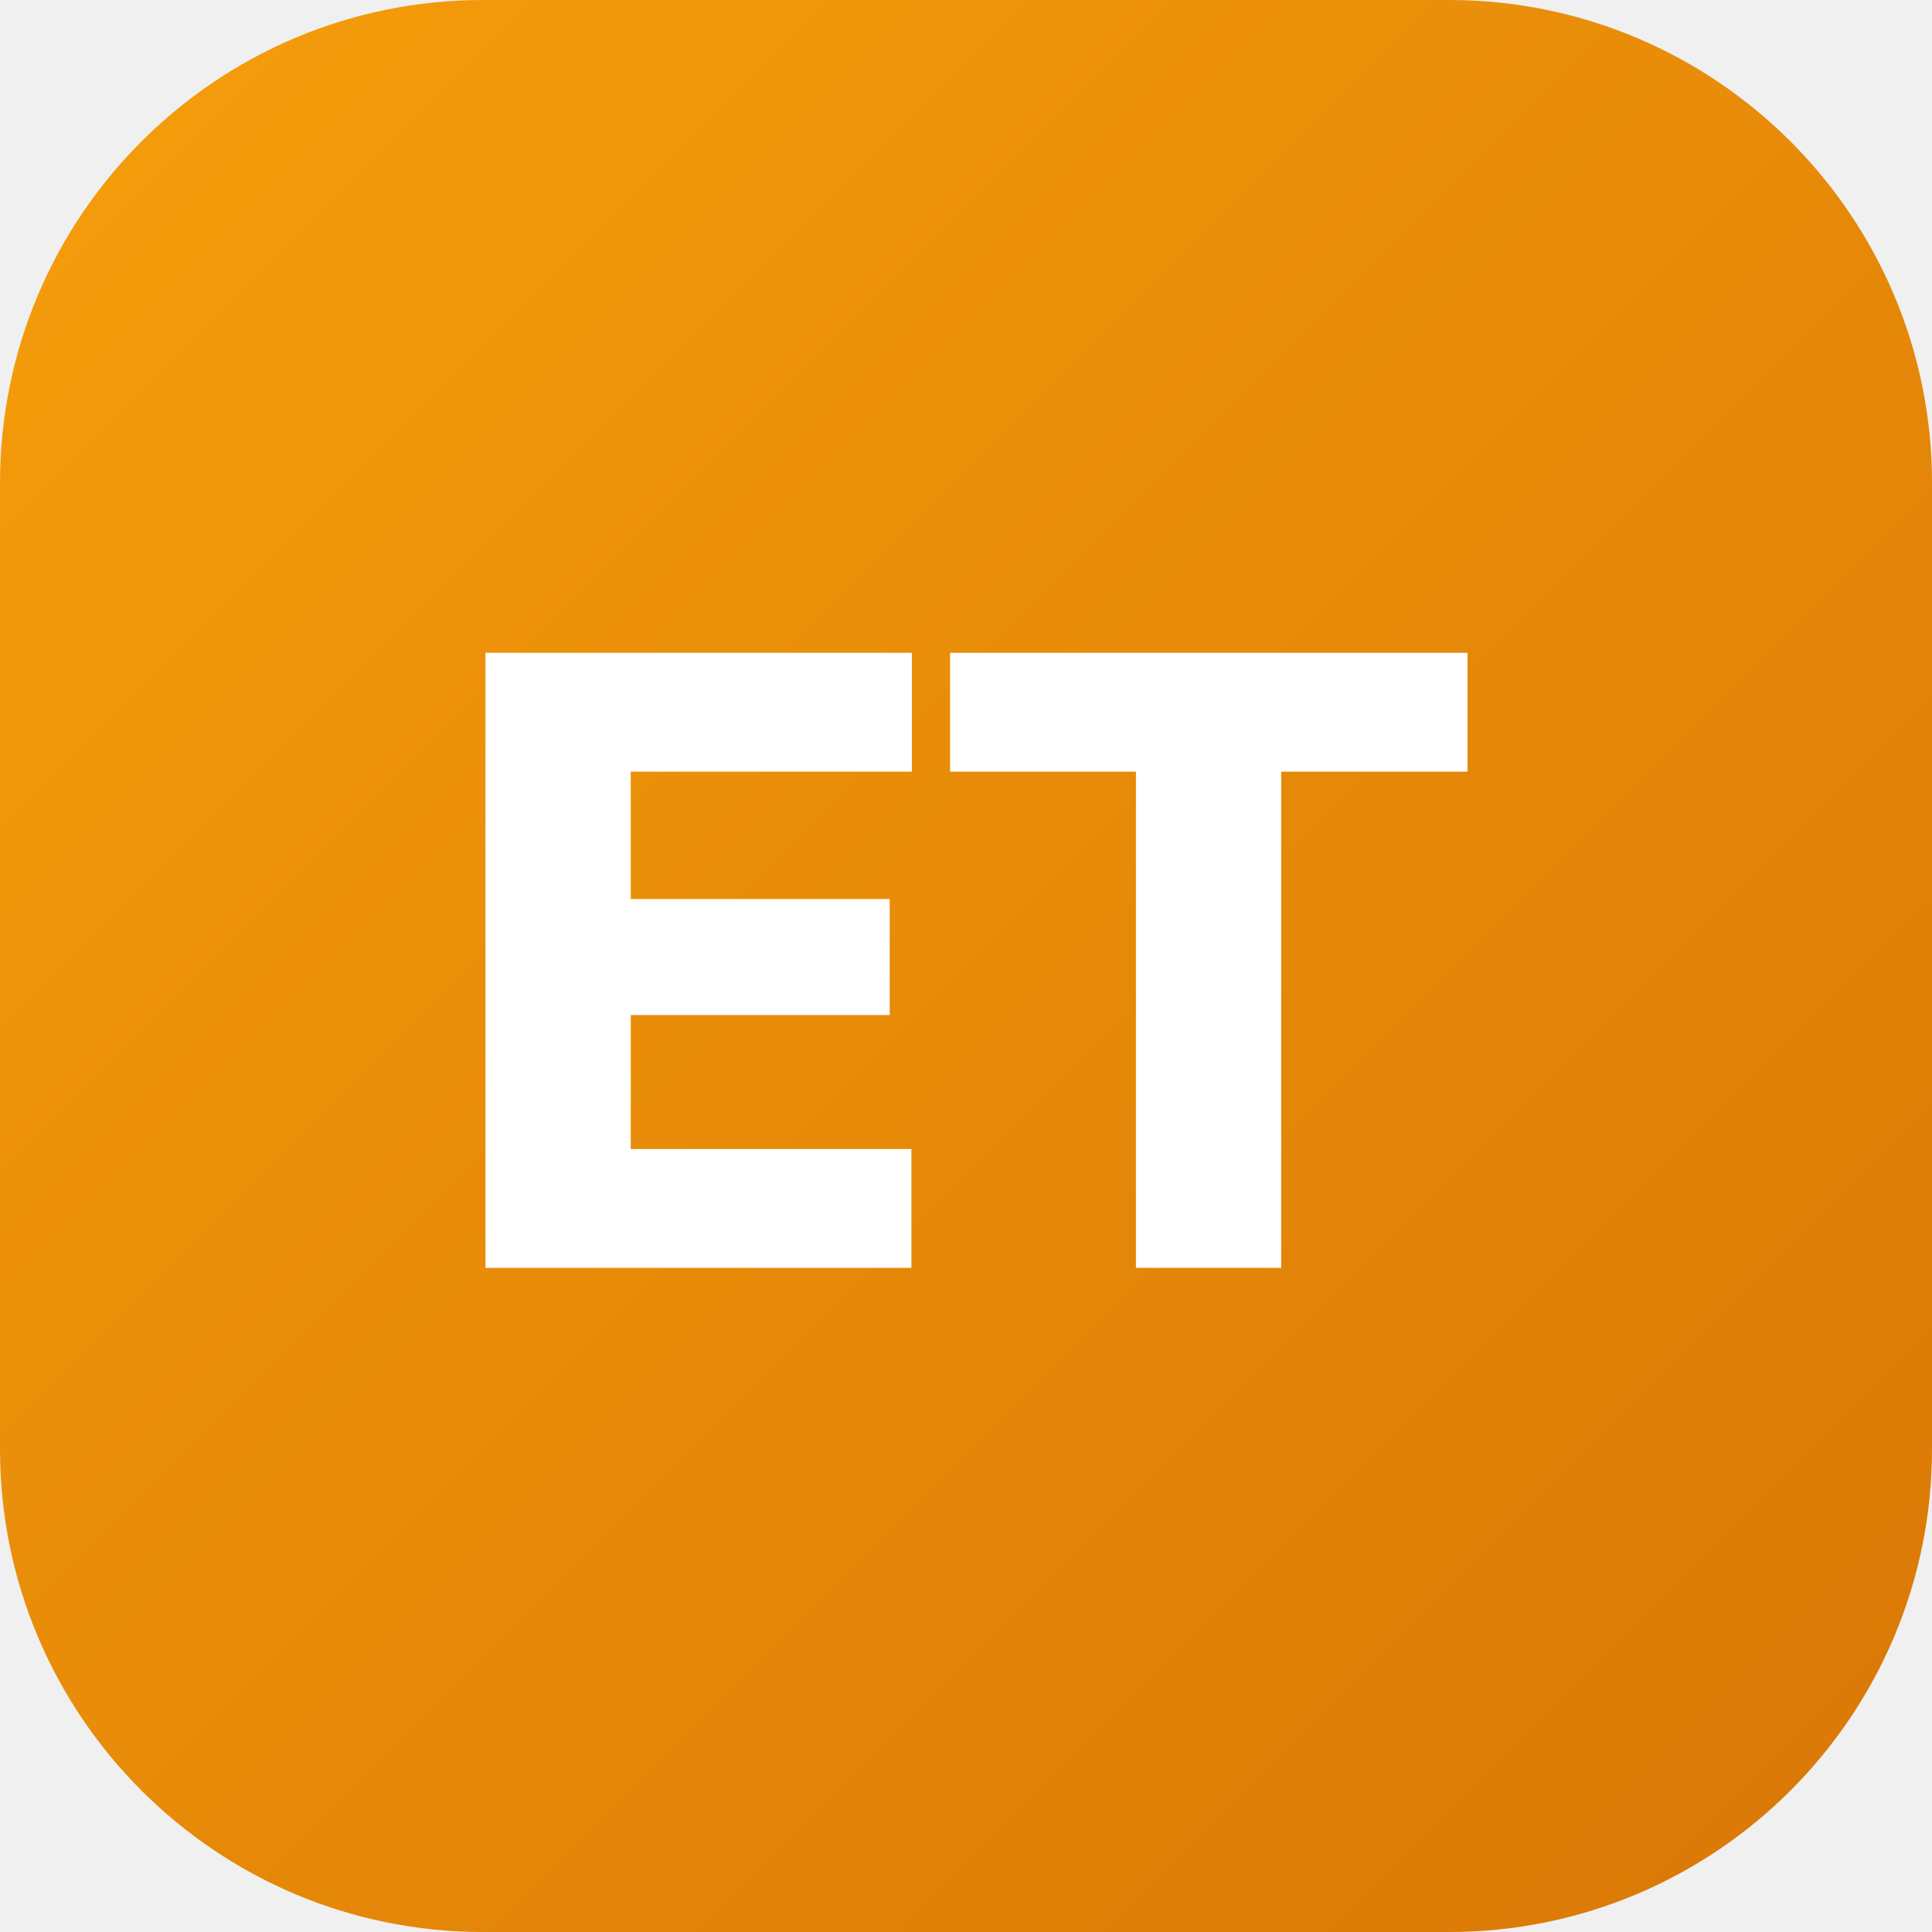
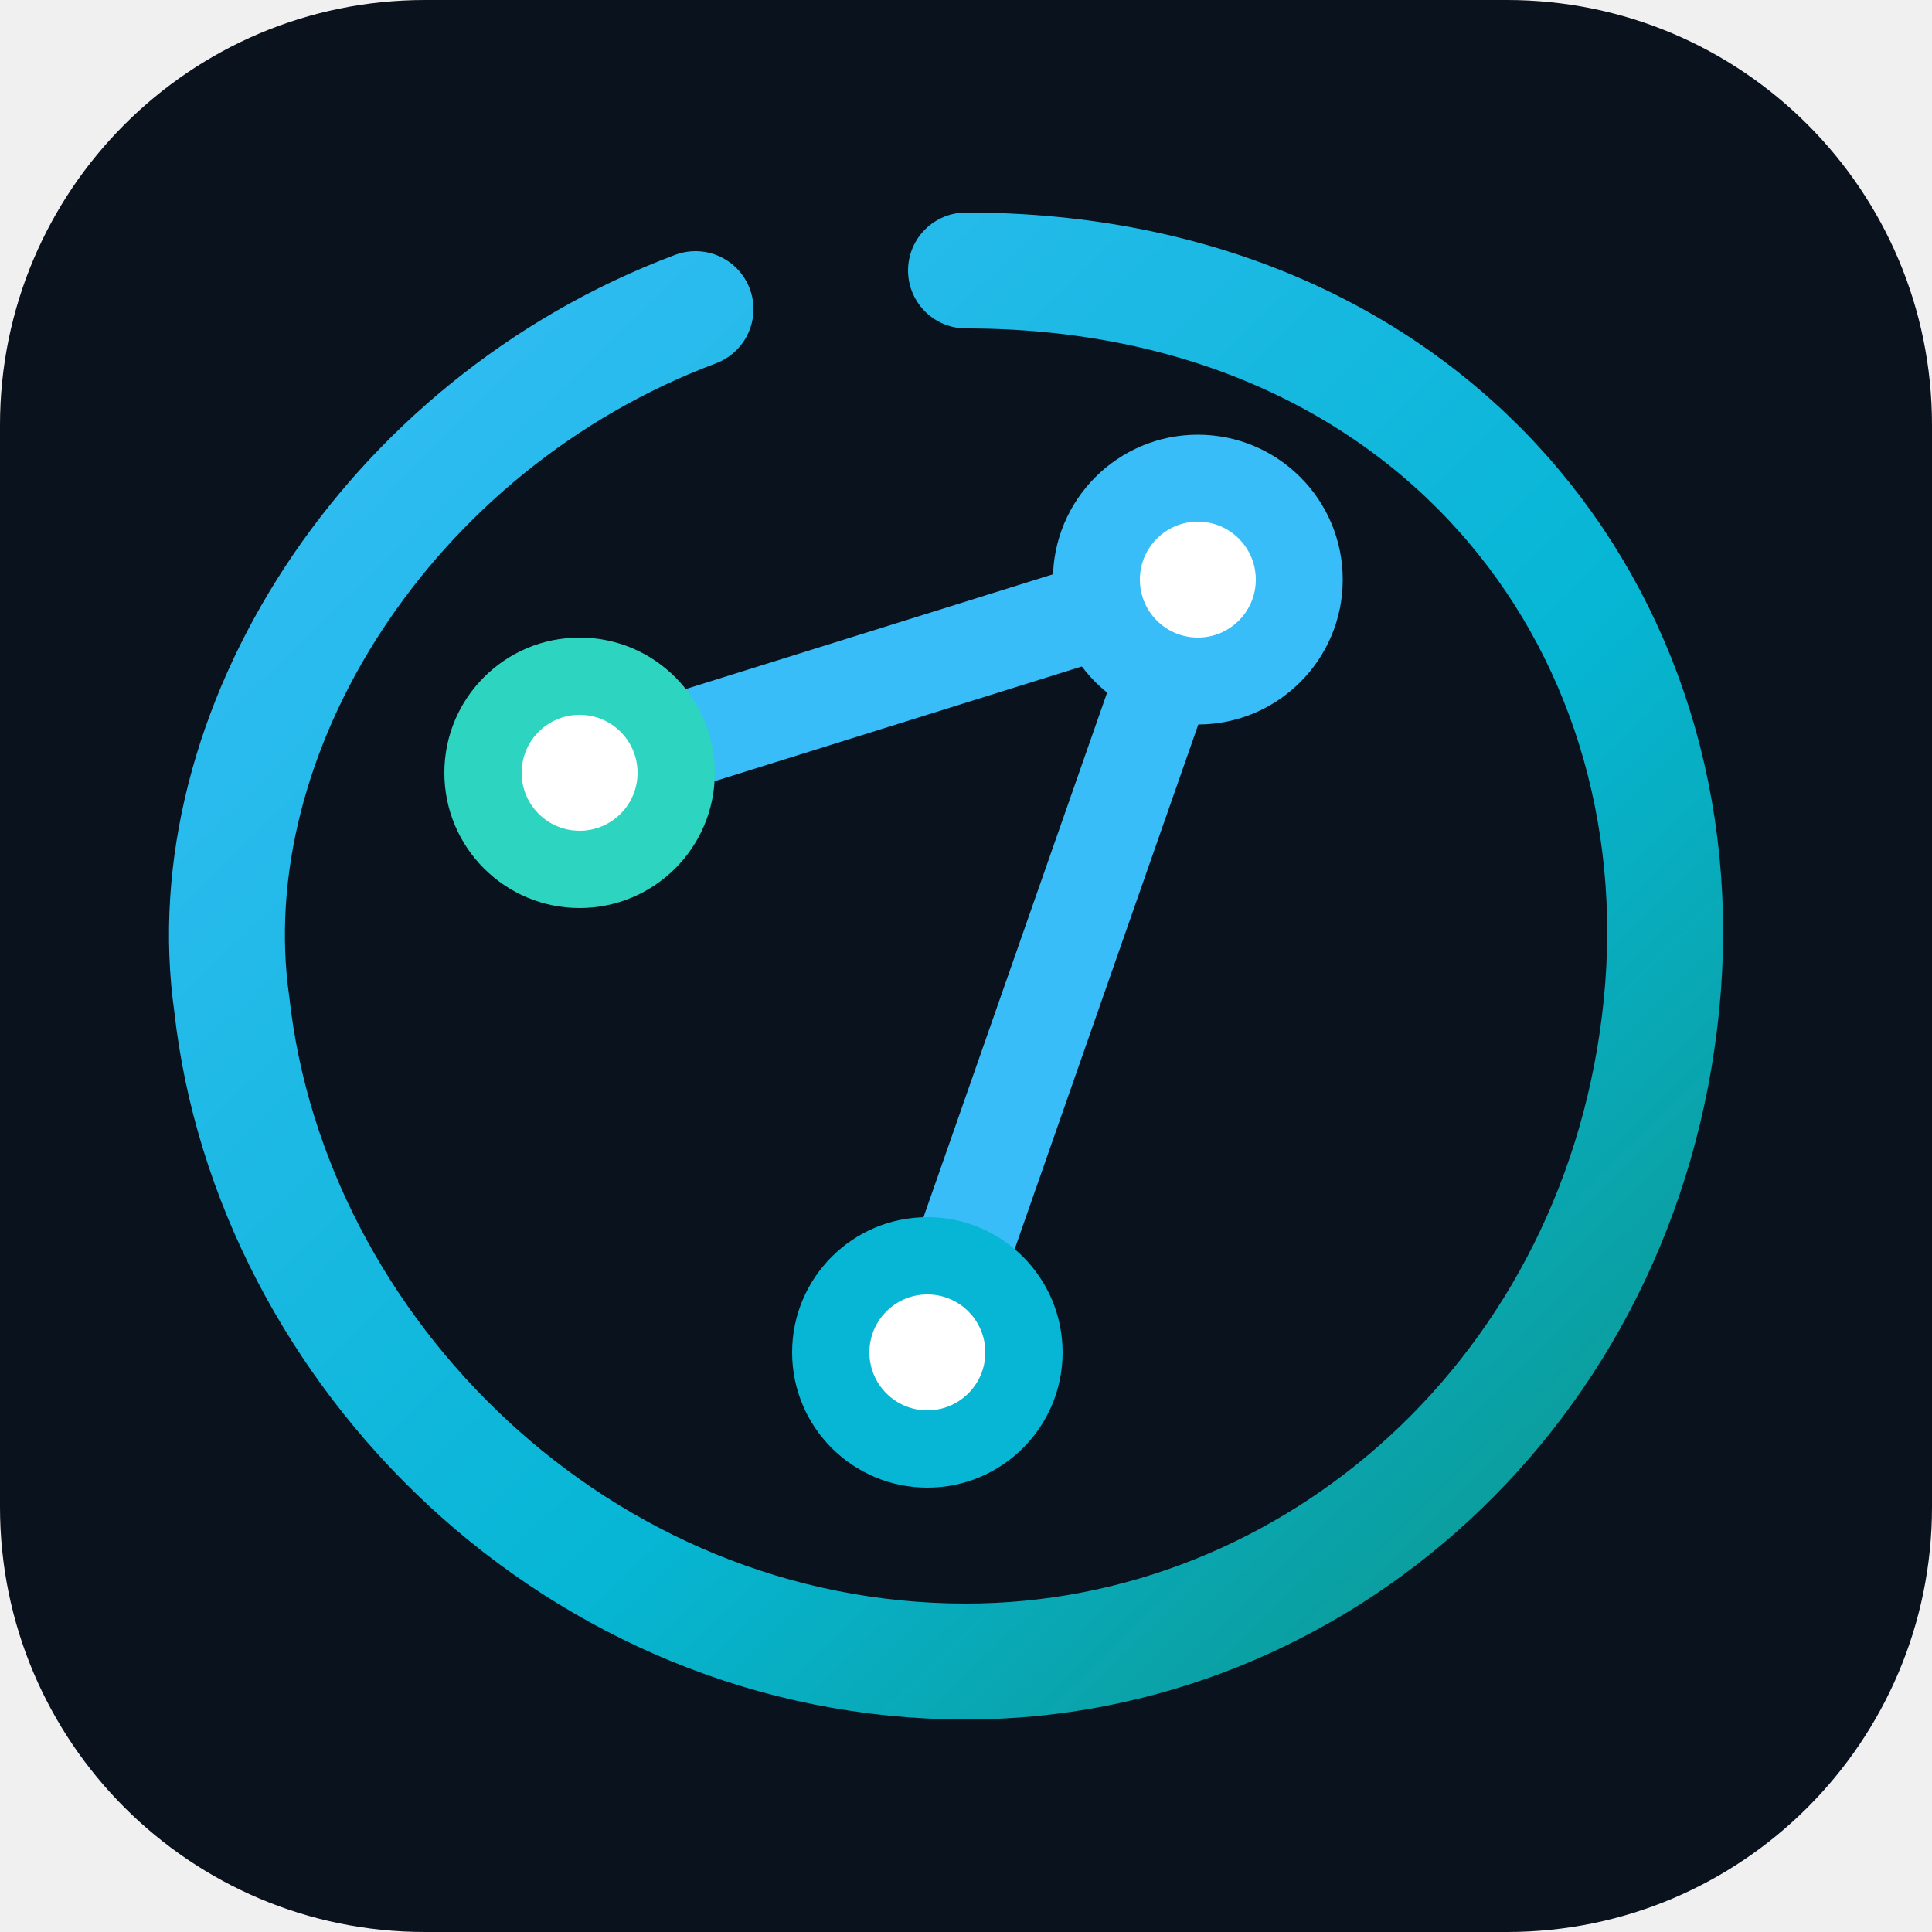
- <svg xmlns="http://www.w3.org/2000/svg" viewBox="0 0 64 64">
+ <svg xmlns="http://www.w3.org/2000/svg" viewBox="0 0 100 100" fill="none">
  <defs>
-     <linearGradient id="etGrad" x1="0%" y1="0%" x2="100%" y2="100%">
-       <stop offset="0%" stop-color="#f59e0b" />
-       <stop offset="100%" stop-color="#d97706" />
+     <linearGradient id="orbitGrad" x1="0%" y1="0%" x2="100%" y2="100%">
+       <stop offset="0%" stop-color="#38bdf8" />
+       <stop offset="60%" stop-color="#06b6d4" />
+       <stop offset="100%" stop-color="#0d9488" />
    </linearGradient>
  </defs>
-   <rect width="64" height="64" rx="16" fill="url(#etGrad)" />
-   <text x="32" y="42" font-family="system-ui, -apple-system, sans-serif" font-size="28" font-weight="800" fill="#ffffff" text-anchor="middle" letter-spacing="-1">ET</text>
+   <rect width="100" height="100" rx="22" fill="#0a121e" />
+   <path d="M 50 14 C 74 14 88 32 86 52 C 84 72 68 86 50 86 C 30 86 14 70 12 52 C 10 38 20 22 36 16" stroke="url(#orbitGrad)" stroke-width="6" stroke-linecap="round" fill="none" />
+   <path d="M 30 40 L 62 30 L 48 70" stroke="#38bdf8" stroke-width="5" stroke-linecap="round" stroke-linejoin="round" />
+   <circle cx="30" cy="40" r="7" fill="#2dd4bf" />
+   <circle cx="30" cy="40" r="3" fill="#ffffff" />
+   <circle cx="62" cy="30" r="7.5" fill="#38bdf8" />
+   <circle cx="62" cy="30" r="3" fill="#ffffff" />
+   <circle cx="48" cy="70" r="7" fill="#06b6d4" />
+   <circle cx="48" cy="70" r="3" fill="#ffffff" />
</svg>
